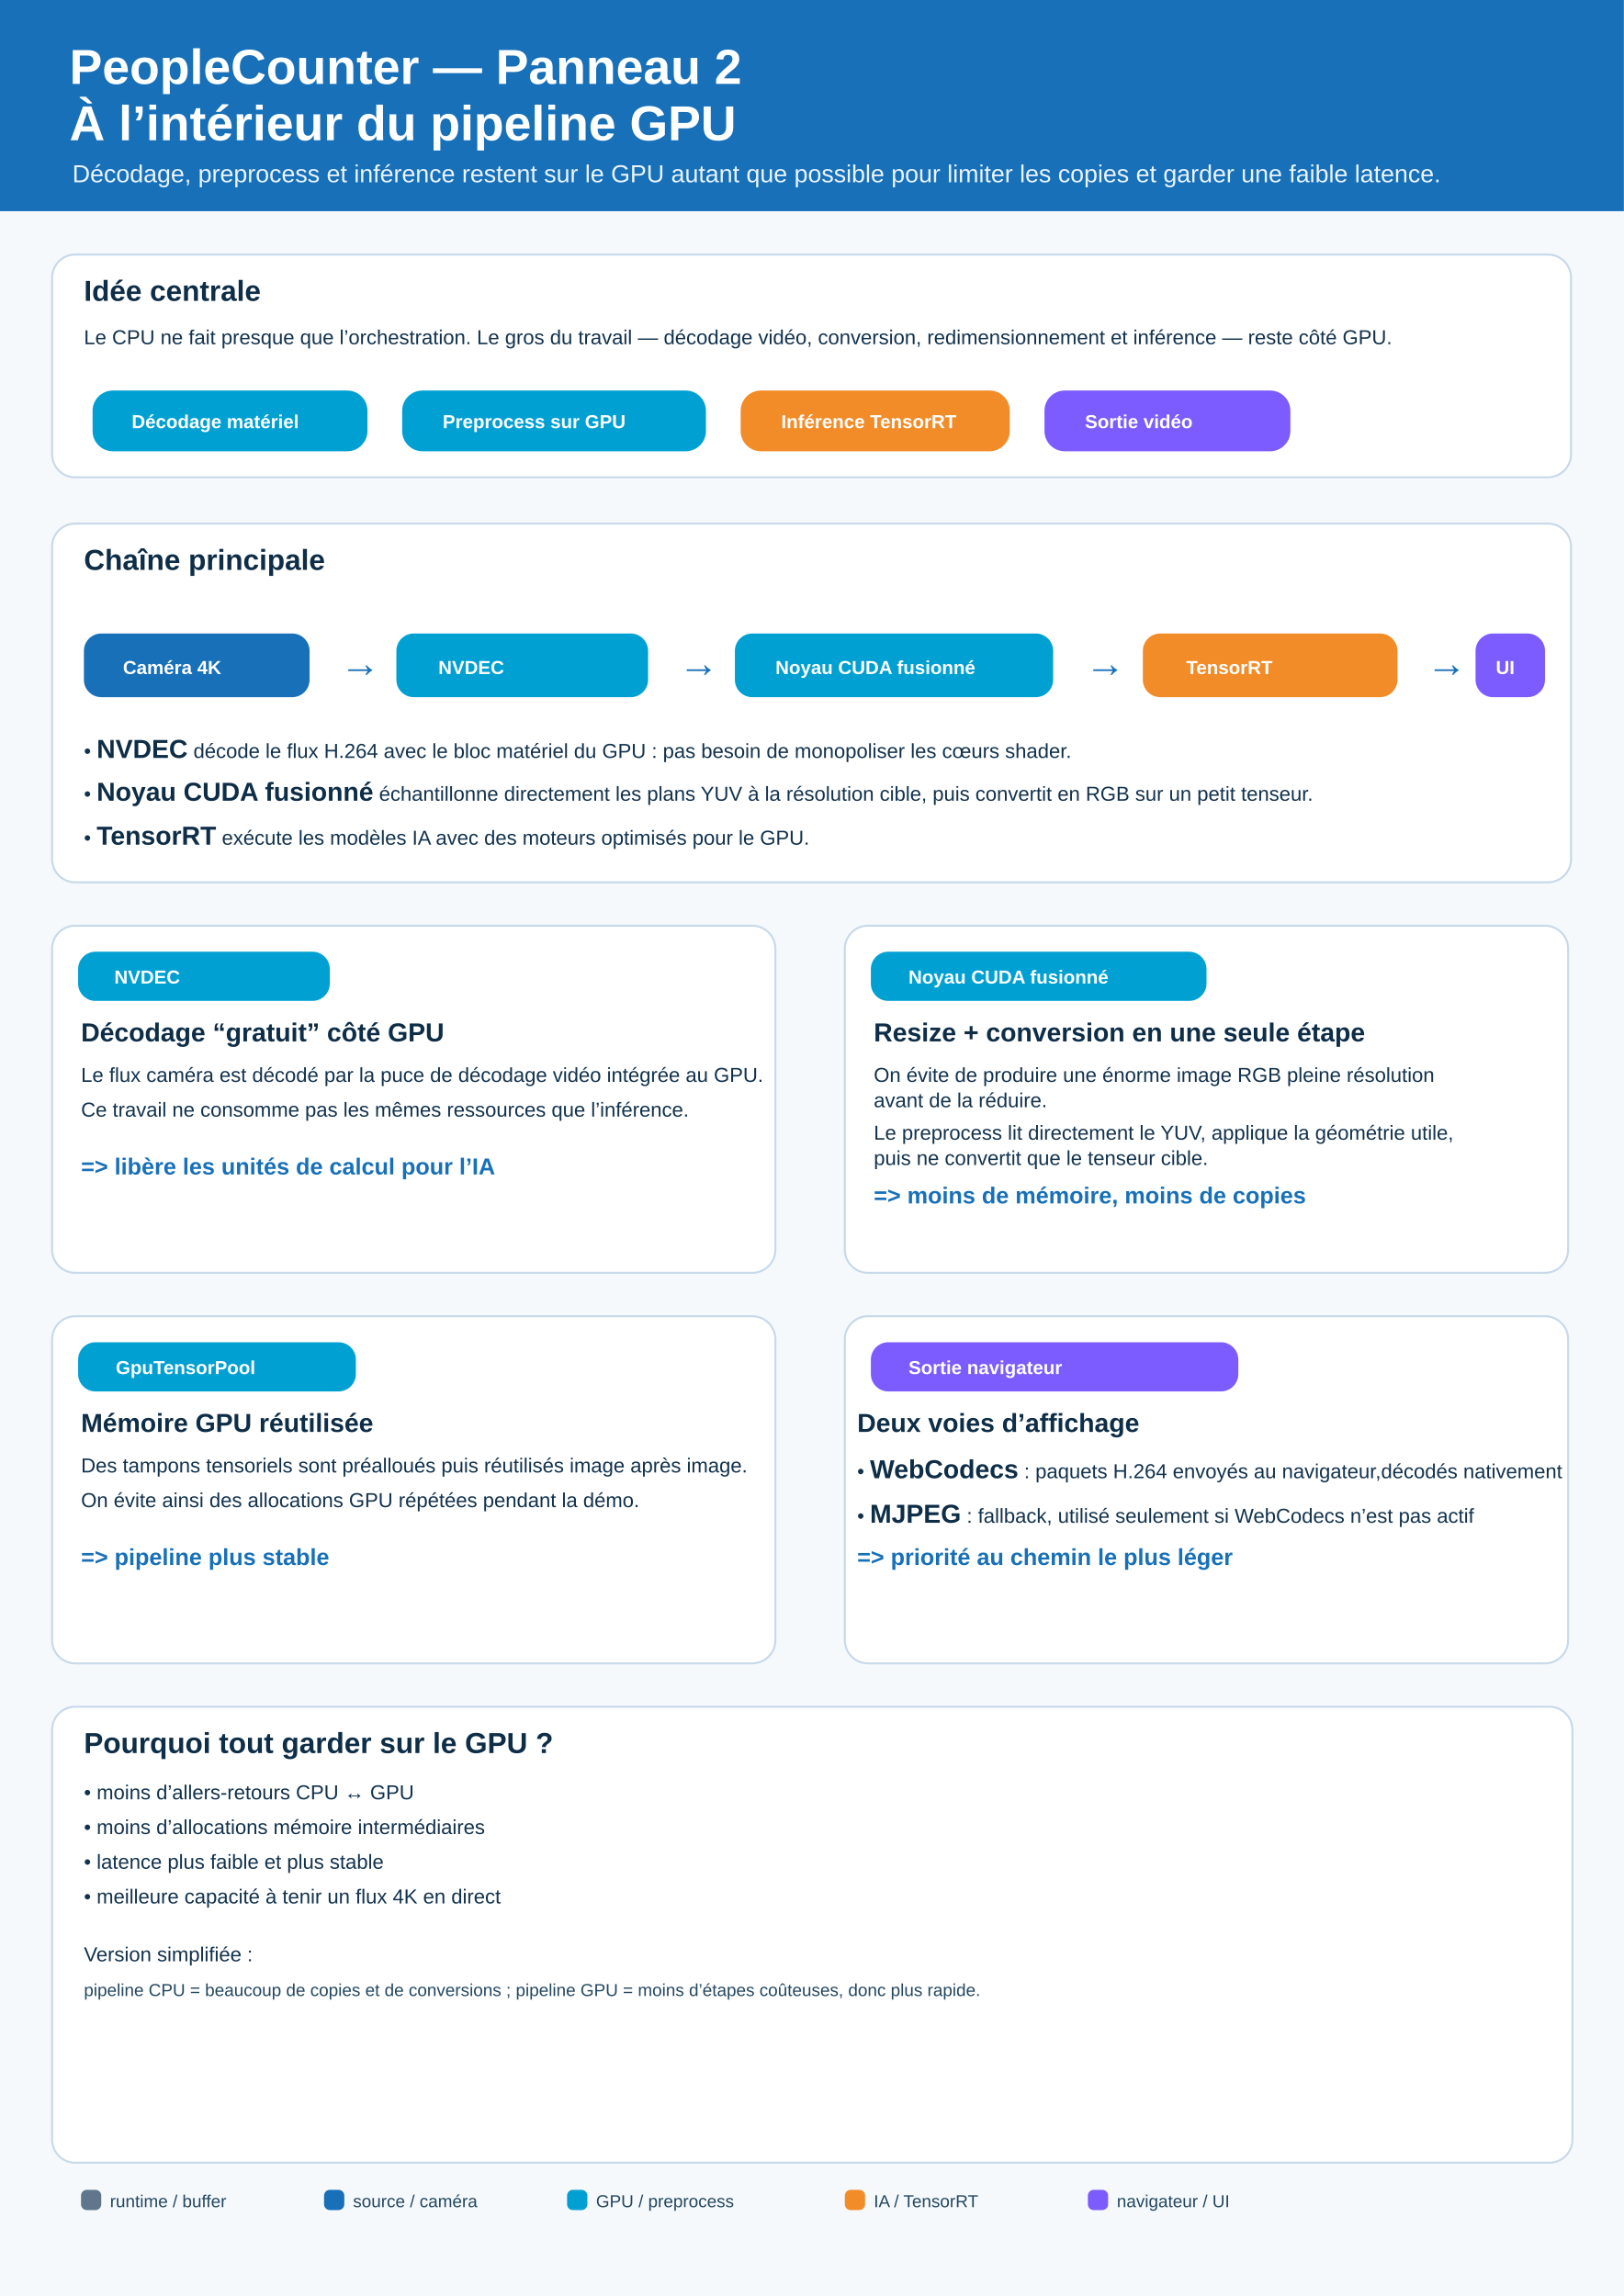
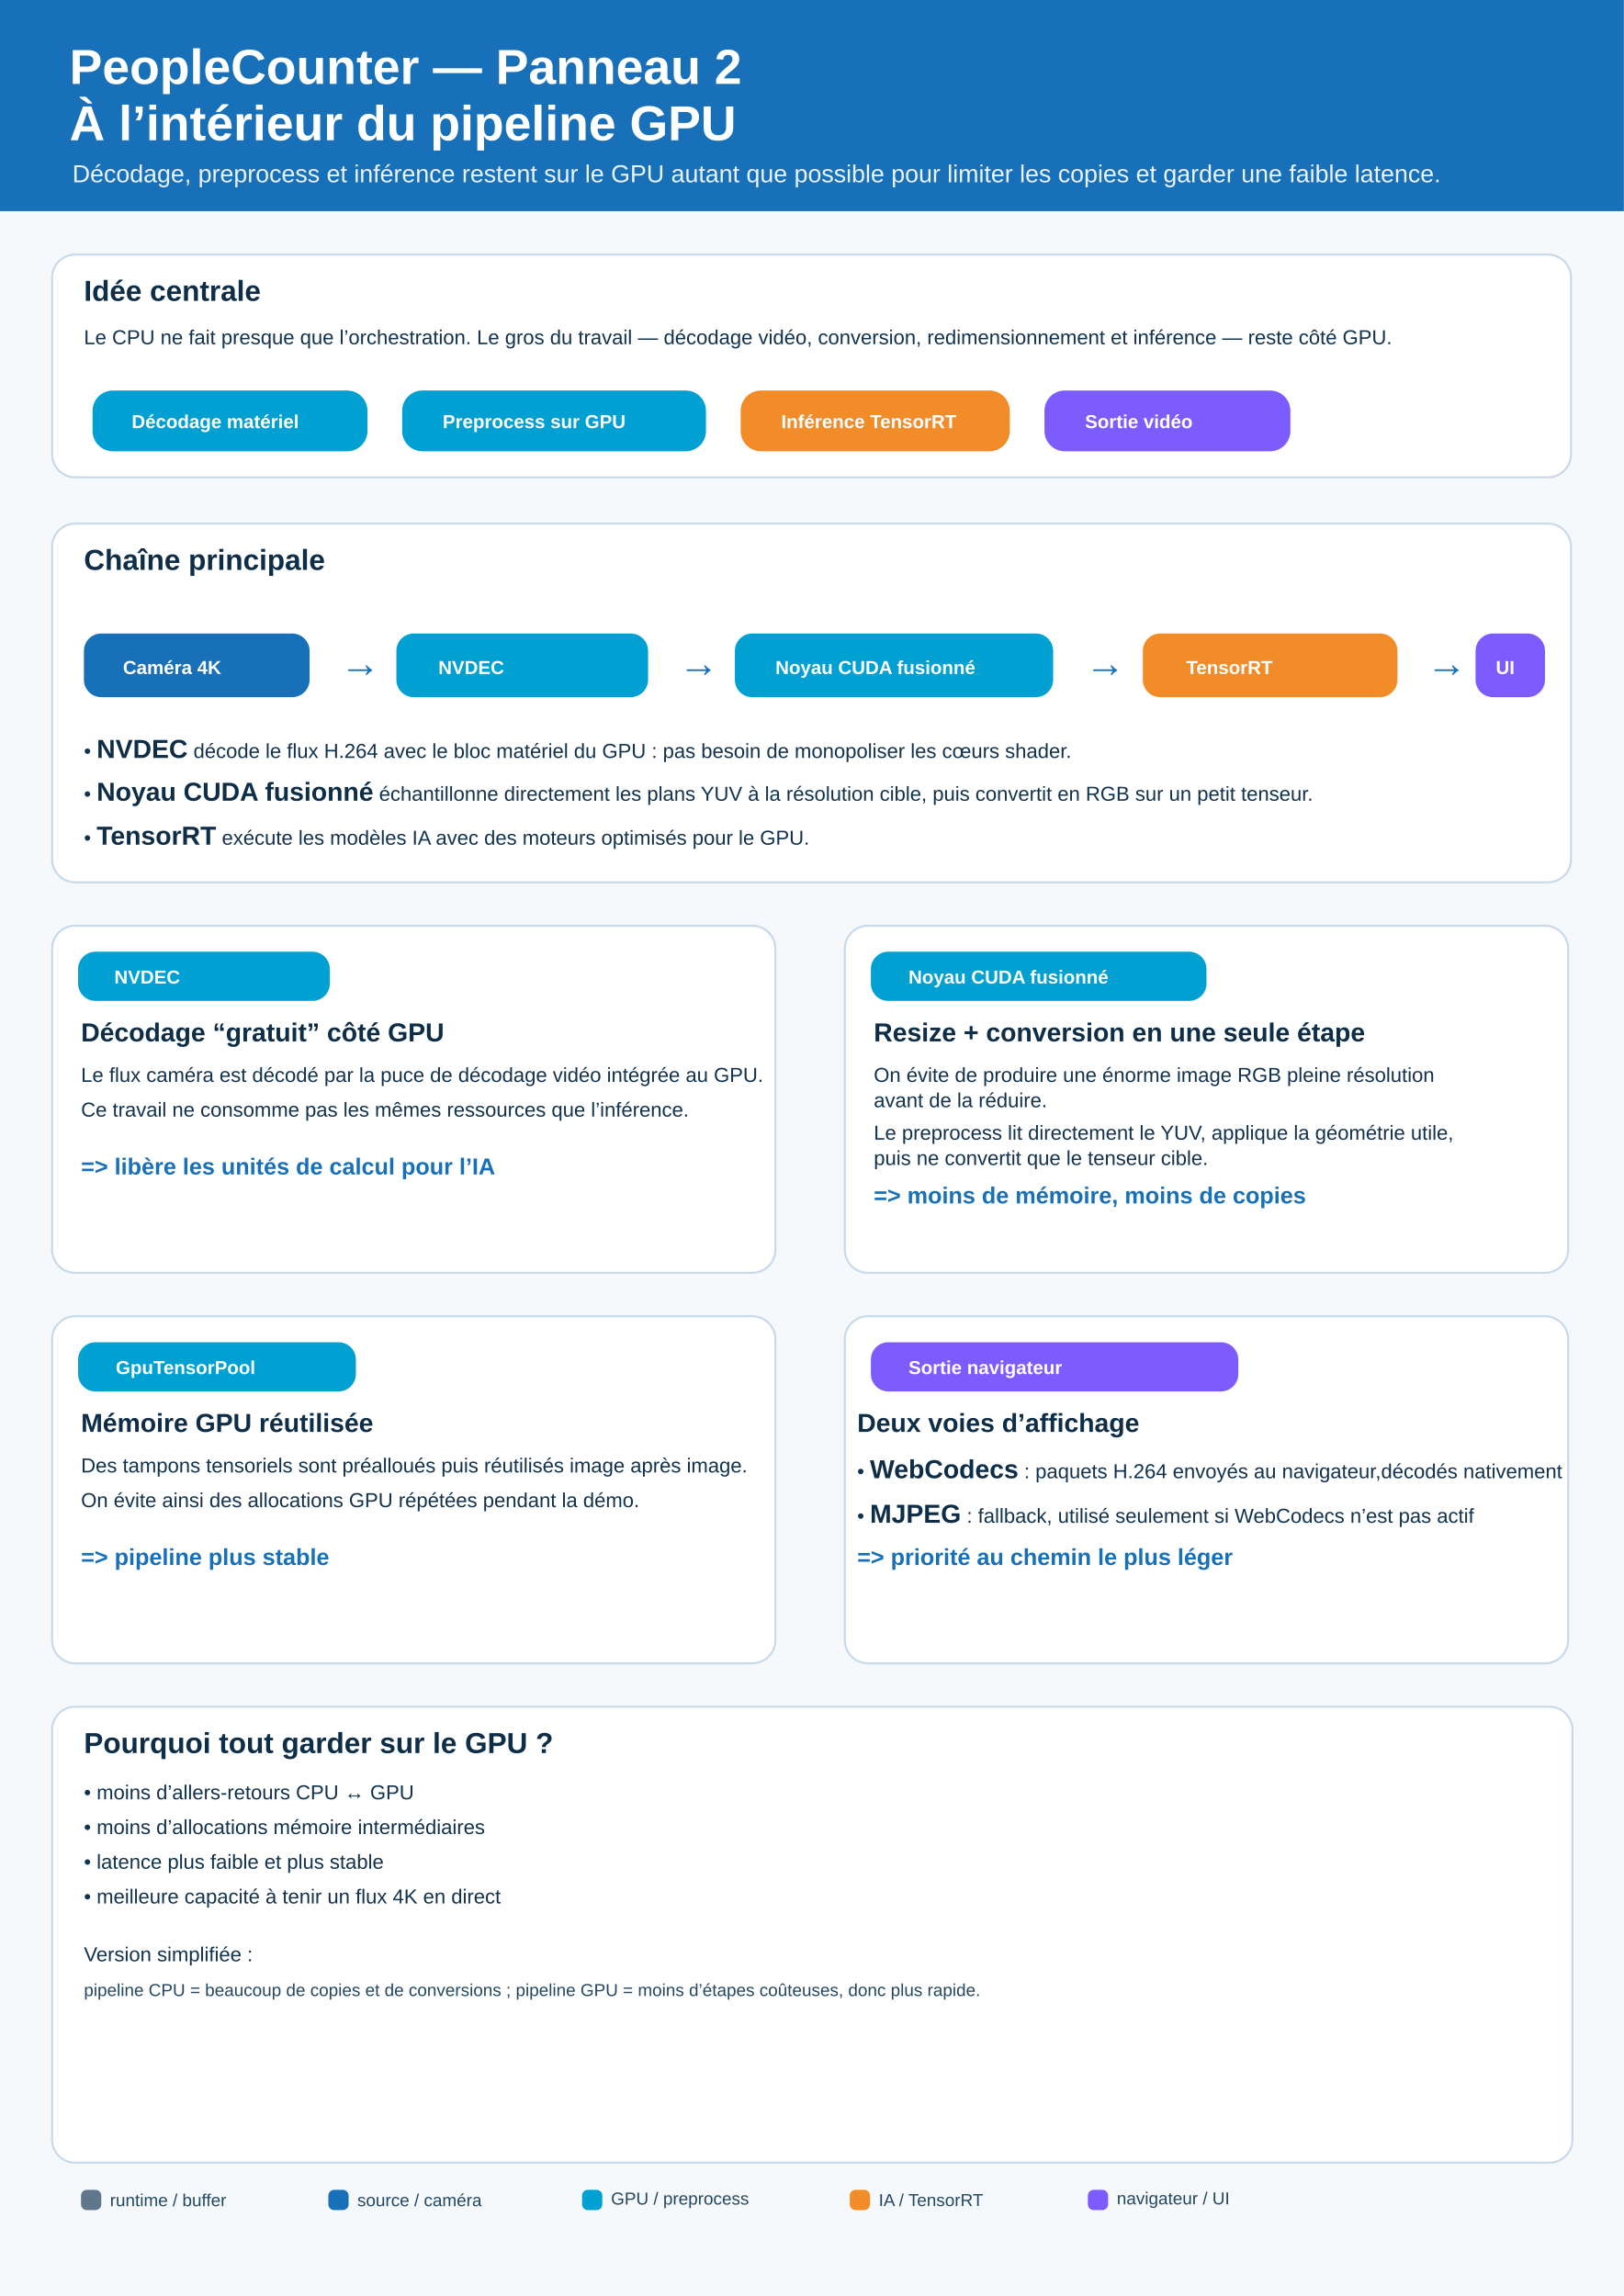
<svg xmlns="http://www.w3.org/2000/svg" width="297mm" height="420mm" viewBox="0 0 1122.52 1587.402" version="1.1" id="svg51">
  <defs id="defs1">
    <style id="style1">
      .bg{fill:#f6f9fc;}.header{fill:#1770b8;}.title{font:700 34px 'Microsoft Sans Serif', Arial, sans-serif;fill:#fff;}.subtitle{font:400 17px 'Microsoft Sans Serif', Arial, sans-serif;fill:#eaf4ff;}.section{font:700 20px 'Microsoft Sans Serif', Arial, sans-serif;fill:#0e2d47;}.body{font:400 14px 'Microsoft Sans Serif', Arial, sans-serif;fill:#12324d;}.small{font:400 12px 'Microsoft Sans Serif', Arial, sans-serif;fill:#234760;}.card{fill:#fff;stroke:#c8d9ea;stroke-width:1.4;rx:16;}.accent{fill:#1770b8;}.accent2{fill:#00a0d2;}.green{fill:#17a673;}.orange{fill:#f28c28;}.purple{fill:#7c5cff;}.gray{fill:#5f768b;}.chipText{font:700 13px 'Microsoft Sans Serif', Arial, sans-serif;fill:#fff;}.cardTitle{font:700 18px 'Microsoft Sans Serif', Arial, sans-serif;fill:#0e2d47;}.metric{font:700 16px 'Microsoft Sans Serif', Arial, sans-serif;fill:#1770b8;}.arrow{font:700 28px 'Microsoft Sans Serif', Arial, sans-serif;fill:#1770b8;}.footer{font:400 11px 'Microsoft Sans Serif', Arial, sans-serif;fill:#6d8196;}
    </style>
  </defs>
  <rect class="bg" x="0" y="0" width="1122.52" height="1587.402" id="rect1" />
  <rect class="header" x="0" y="0" width="1122.52" height="146" id="rect2" />
  <text class="title" x="48" y="58" id="text2">PeopleCounter — Panneau 2</text>
  <text class="title" x="48" y="97" id="text3">À l’intérieur du pipeline GPU</text>
  <text class="subtitle" x="50" y="126" id="text4">Décodage, preprocess et inférence restent sur le GPU autant que possible pour limiter les copies et garder une faible latence.</text>
  <rect class="card" x="36" y="176" width="1050" height="154" rx="18" id="rect4" />
  <text class="section" x="58" y="208" id="text5">Idée centrale</text>
  <text class="body" x="58" y="238" id="text6">Le CPU ne fait presque que l’orchestration. Le gros du travail — décodage vidéo, conversion, redimensionnement et inférence — reste côté GPU.</text>
  <rect class="accent2" x="64" y="270" width="190" height="42" rx="14" id="rect6" />
  <text class="chipText" x="91" y="296" id="text7">Décodage matériel</text>
  <rect class="accent2" x="278" y="270" width="210" height="42" rx="14" id="rect7" />
  <text class="chipText" x="306" y="296" id="text8">Preprocess sur GPU</text>
  <rect class="orange" x="512" y="270" width="186" height="42" rx="14" id="rect8" />
  <text class="chipText" x="540" y="296" id="text9">Inférence TensorRT</text>
  <rect class="purple" x="722" y="270" width="170" height="42" rx="14" id="rect9" />
  <text class="chipText" x="750" y="296" id="text10">Sortie vidéo</text>
  <rect class="card" x="36" y="362" width="1050" height="248" rx="18" id="rect10" />
  <text class="section" x="58" y="394" id="text11">Chaîne principale</text>
  <rect class="accent" x="58" y="438" width="156" height="44" rx="12" id="rect11" />
  <text class="chipText" x="85" y="466" id="text12">Caméra 4K</text>
  <text class="arrow" x="235" y="468" id="text13">→</text>
  <rect class="accent2" x="274" y="438" width="174" height="44" rx="12" id="rect13" />
  <text class="chipText" x="303" y="466" id="text14">NVDEC</text>
  <text class="arrow" x="469" y="468" id="text15">→</text>
  <rect class="accent2" x="508" y="438" width="220" height="44" rx="12" id="rect15" />
  <text class="chipText" x="536" y="466" id="text16">Noyau CUDA fusionné</text>
  <text class="arrow" x="750" y="468" id="text17">→</text>
  <rect class="orange" x="790" y="438" width="176" height="44" rx="12" id="rect17" />
  <text class="chipText" x="820" y="466" id="text18">TensorRT</text>
  <text class="arrow" x="986" y="468" id="text19">→</text>
  <rect class="purple" x="1020" y="438" width="48" height="44" rx="12" id="rect19" />
  <text class="chipText" x="1034" y="466" id="text20">UI</text>
  <text class="body" x="58" y="524" id="text21">• <tspan class="cardTitle" id="tspan20">NVDEC</tspan> décode le flux H.264 avec le bloc matériel du GPU : pas besoin de monopoliser les cœurs shader.</text>
  <text class="body" x="58" y="553.615" id="text22" style="font-style:normal;font-variant:normal;font-weight:400;font-stretch:normal;font-size:14px;line-height:normal;font-family:'Microsoft Sans Serif', Arial, sans-serif">• <tspan class="cardTitle" id="tspan21" style="font-style:normal;font-variant:normal;font-weight:700;font-stretch:normal;font-size:18px;line-height:normal;font-family:'Microsoft Sans Serif', Arial, sans-serif">Noyau CUDA fusionné</tspan> échantillonne directement les plans YUV à la résolution cible, puis convertit en RGB sur un petit tenseur.</text>
  <text class="body" x="58" y="584" id="text23" style="font-style:normal;font-variant:normal;font-weight:400;font-stretch:normal;font-size:14px;line-height:normal;font-family:'Microsoft Sans Serif', Arial, sans-serif">• <tspan class="cardTitle" id="tspan22" style="font-style:normal;font-variant:normal;font-weight:700;font-stretch:normal;font-size:18px;line-height:normal;font-family:'Microsoft Sans Serif', Arial, sans-serif">TensorRT</tspan> exécute les modèles IA avec des moteurs optimisés pour le GPU.</text>
  <rect class="card" x="36" y="640" width="500" height="240" rx="18" id="rect23" />
  <rect class="accent2" x="54" y="658" width="174" height="34" rx="12" id="rect24" />
  <text class="chipText" x="79" y="680" id="text24">NVDEC</text>
  <text class="cardTitle" x="56" y="720" id="text25">Décodage “gratuit” côté GPU</text>
  <text class="body" x="56" y="748" id="text26">Le flux caméra est décodé par la puce de décodage vidéo intégrée au GPU.</text>
  <text class="body" x="56" y="772" id="text27">Ce travail ne consomme pas les mêmes ressources que l’inférence.</text>
  <text class="metric" x="56" y="812" id="text28">=&gt; libère les unités de calcul pour l’IA</text>
  <rect class="card" x="584" y="640" width="500" height="240" rx="18" id="rect28" />
  <rect class="accent2" x="602" y="658" width="232" height="34" rx="12" id="rect29" />
  <text class="chipText" x="628" y="680" id="text29">Noyau CUDA fusionné</text>
  <text class="cardTitle" x="604" y="720" id="text30">Resize + conversion en une seule étape</text>
  <text class="body" x="604" y="748" id="text31" style="font-style:normal;font-variant:normal;font-weight:400;font-stretch:normal;font-size:14px;line-height:normal;font-family:'Microsoft Sans Serif', Arial, sans-serif">
    <tspan id="tspan51" x="604" y="748">On évite de produire une énorme image RGB pleine résolution</tspan>
    <tspan id="tspan52" x="604" y="765.5">avant de la réduire.</tspan>
  </text>
  <text class="body" x="604" y="787.963" id="text32" style="font-style:normal;font-variant:normal;font-weight:400;font-stretch:normal;font-size:14px;line-height:normal;font-family:'Microsoft Sans Serif', Arial, sans-serif">
    <tspan id="tspan53" x="604" y="787.963">Le preprocess lit directement le YUV, applique la géométrie utile,</tspan>
    <tspan id="tspan54" x="604" y="805.463">puis ne convertit que le tenseur cible.</tspan>
  </text>
  <text class="metric" x="604" y="832" id="text33" style="font-style:normal;font-variant:normal;font-weight:700;font-stretch:normal;font-size:16px;line-height:normal;font-family:'Microsoft Sans Serif', Arial, sans-serif">=&gt; moins de mémoire, moins de copies</text>
  <rect class="card" x="36" y="910" width="500" height="240" rx="18" id="rect33" />
  <rect class="accent2" x="54" y="928" width="192" height="34" rx="12" id="rect34" />
  <text class="chipText" x="80" y="950" id="text34">GpuTensorPool</text>
  <text class="cardTitle" x="56" y="990" id="text35">Mémoire GPU réutilisée</text>
  <text class="body" x="56" y="1018" id="text36">Des tampons tensoriels sont préalloués puis réutilisés image après image.</text>
  <text class="body" x="56" y="1042" id="text37">On évite ainsi des allocations GPU répétées pendant la démo.</text>
  <text class="metric" x="56" y="1082" id="text38">=&gt; pipeline plus stable</text>
  <rect class="card" x="584" y="910" width="500" height="240" rx="18" id="rect38" />
  <rect class="purple" x="602" y="928" width="254" height="34" rx="12" id="rect39" />
  <text class="chipText" x="628" y="950" id="text39">Sortie navigateur</text>
  <text class="cardTitle" x="592.544" y="990" id="text40" style="font-style:normal;font-variant:normal;font-weight:700;font-stretch:normal;font-size:18px;line-height:normal;font-family:'Microsoft Sans Serif', Arial, sans-serif">Deux voies d’affichage</text>
  <text class="body" x="592.544" y="1022" id="text41" style="font-style:normal;font-variant:normal;font-weight:400;font-stretch:normal;font-size:14px;line-height:normal;font-family:'Microsoft Sans Serif', Arial, sans-serif">
    <tspan id="tspan57" x="592.544" y="1022">• <tspan class="cardTitle" id="tspan40" style="font-style:normal;font-variant:normal;font-weight:700;font-stretch:normal;font-size:18px;line-height:normal;font-family:'Microsoft Sans Serif', Arial, sans-serif">WebCodecs</tspan> : paquets H.264 envoyés au navigateur,décodés nativement</tspan>
  </text>
  <text class="body" x="592.544" y="1052.803" id="text42" style="font-style:normal;font-variant:normal;font-weight:400;font-stretch:normal;font-size:14px;line-height:normal;font-family:'Microsoft Sans Serif', Arial, sans-serif">• <tspan class="cardTitle" id="tspan41" style="font-style:normal;font-variant:normal;font-weight:700;font-stretch:normal;font-size:18px;line-height:normal;font-family:'Microsoft Sans Serif', Arial, sans-serif">MJPEG</tspan> : fallback, utilisé seulement si WebCodecs n’est pas actif</text>
  <text class="metric" x="592.544" y="1082" id="text43" style="font-style:normal;font-variant:normal;font-weight:700;font-stretch:normal;font-size:16px;line-height:normal;font-family:'Microsoft Sans Serif', Arial, sans-serif">=&gt; priorité au chemin le plus léger</text>
  <rect class="card" x="36" y="1180" width="1050.984" height="315.247" rx="18" id="rect43" />
  <text class="section" x="58" y="1212" id="text44">Pourquoi tout garder sur le GPU ?</text>
  <text class="body" x="58" y="1244" id="text45">• moins d’allers-retours CPU ↔ GPU</text>
  <text class="body" x="58" y="1268" id="text46">• moins d’allocations mémoire intermédiaires</text>
  <text class="body" x="58" y="1292" id="text47">• latence plus faible et plus stable</text>
  <text class="body" x="58" y="1316" id="text48">• meilleure capacité à tenir un flux 4K en direct</text>
  <text class="body" x="58" y="1356" id="text49" style="font-style:normal;font-variant:normal;font-weight:400;font-stretch:normal;font-size:14px;line-height:normal;font-family:'Microsoft Sans Serif', Arial, sans-serif">Version simplifiée :</text>
  <text class="small" x="58" y="1380" id="text50">pipeline CPU = beaucoup de copies et de conversions ; pipeline GPU = moins d’étapes coûteuses, donc plus rapide.</text>
-   <rect class="gray" x="56" y="1514" width="14" height="14" rx="4" id="rectLegend21" />
-   <text class="small" x="76" y="1526" id="textLegend21">runtime / buffer</text>
-   <rect class="accent" x="224" y="1514" width="14" height="14" rx="4" id="rectLegend22" />
-   <text class="small" x="244" y="1526" id="textLegend22">source / caméra</text>
-   <rect class="accent2" x="392" y="1514" width="14" height="14" rx="4" id="rectLegend23" />
-   <text class="small" x="412" y="1526" id="textLegend23">GPU / preprocess</text>
-   <rect class="orange" x="584" y="1514" width="14" height="14" rx="4" id="rectLegend24" />
-   <text class="small" x="604" y="1526" id="textLegend24">IA / TensorRT</text>
-   <rect class="purple" x="752" y="1514" width="14" height="14" rx="4" id="rectLegend25" />
-   <text class="small" x="772" y="1526" id="textLegend25">navigateur / UI</text>
+   <g id="g1">
+     <rect class="gray" x="56" y="1514" width="14" height="14" rx="4" id="rectLegend21" />
+     <text class="small" x="76" y="1525.295" id="textLegend21" style="font-style:normal;font-variant:normal;font-weight:400;font-stretch:normal;font-size:12px;line-height:normal;font-family:'Microsoft Sans Serif', Arial, sans-serif">runtime / buffer</text>
+   </g>
+   <g id="g2" transform="translate(2.980957)">
+     <rect class="accent" x="224" y="1514" width="14" height="14" rx="4" id="rectLegend22" />
+     <text class="small" x="244" y="1525.295" id="textLegend22" style="font-style:normal;font-variant:normal;font-weight:400;font-stretch:normal;font-size:12px;line-height:normal;font-family:'Microsoft Sans Serif', Arial, sans-serif">source / caméra</text>
+   </g>
+   <g id="g3" transform="translate(10.35645)">
+     <rect class="accent2" x="392" y="1514" width="14" height="14" rx="4" id="rectLegend23" />
+     <text class="small" x="412" y="1524.173" id="textLegend23" style="font-style:normal;font-variant:normal;font-weight:400;font-stretch:normal;font-size:12px;line-height:normal;font-family:'Microsoft Sans Serif', Arial, sans-serif">GPU / preprocess</text>
+   </g>
+   <g id="g4" transform="translate(3.41748)">
+     <rect class="orange" x="584" y="1514" width="14" height="14" rx="4" id="rectLegend24" />
+     <text class="small" x="604" y="1525.222" id="textLegend24" style="font-style:normal;font-variant:normal;font-weight:400;font-stretch:normal;font-size:12px;line-height:normal;font-family:'Microsoft Sans Serif', Arial, sans-serif">IA / TensorRT</text>
+   </g>
+   <g id="g5">
+     <rect class="purple" x="752" y="1514" width="14" height="14" rx="4" id="rectLegend25" />
+     <text class="small" x="772" y="1524.035" id="textLegend25" style="font-style:normal;font-variant:normal;font-weight:400;font-stretch:normal;font-size:12px;line-height:normal;font-family:'Microsoft Sans Serif', Arial, sans-serif">navigateur / UI</text>
+   </g>
</svg>
